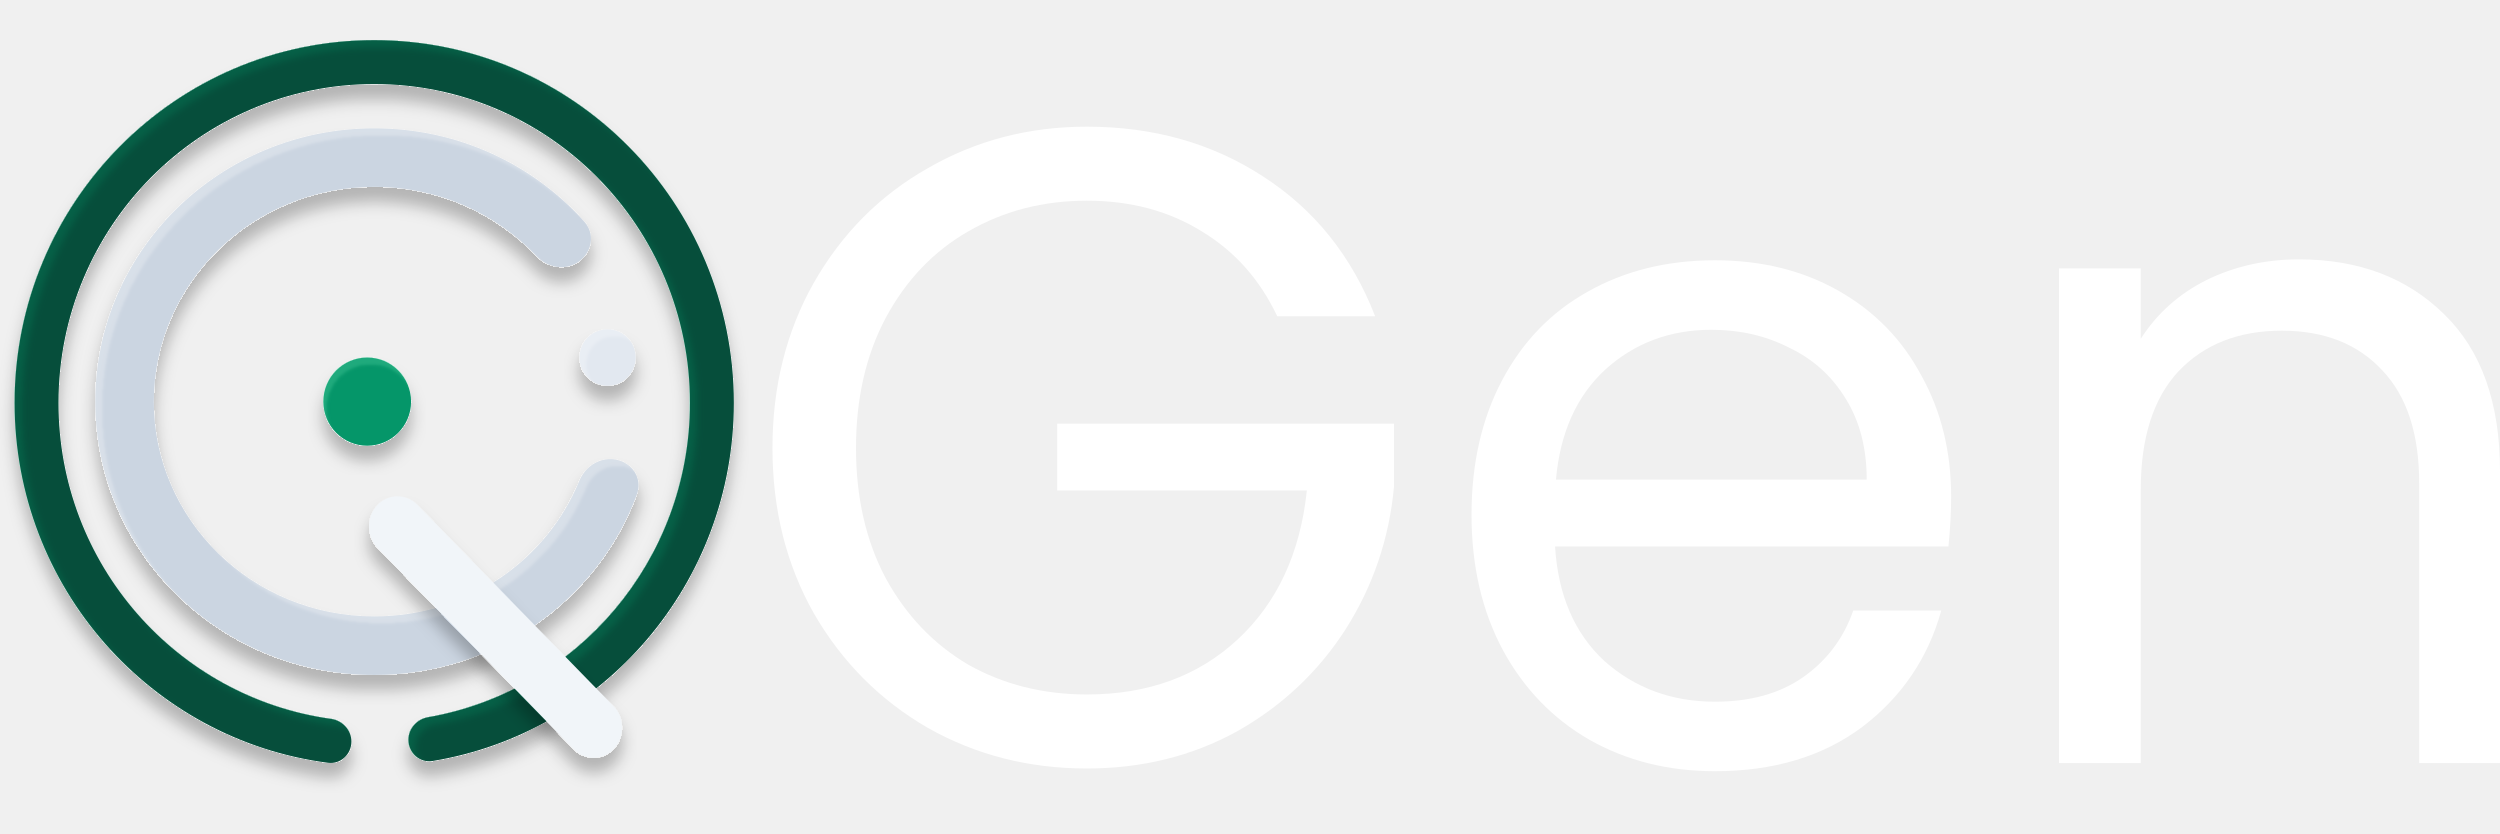
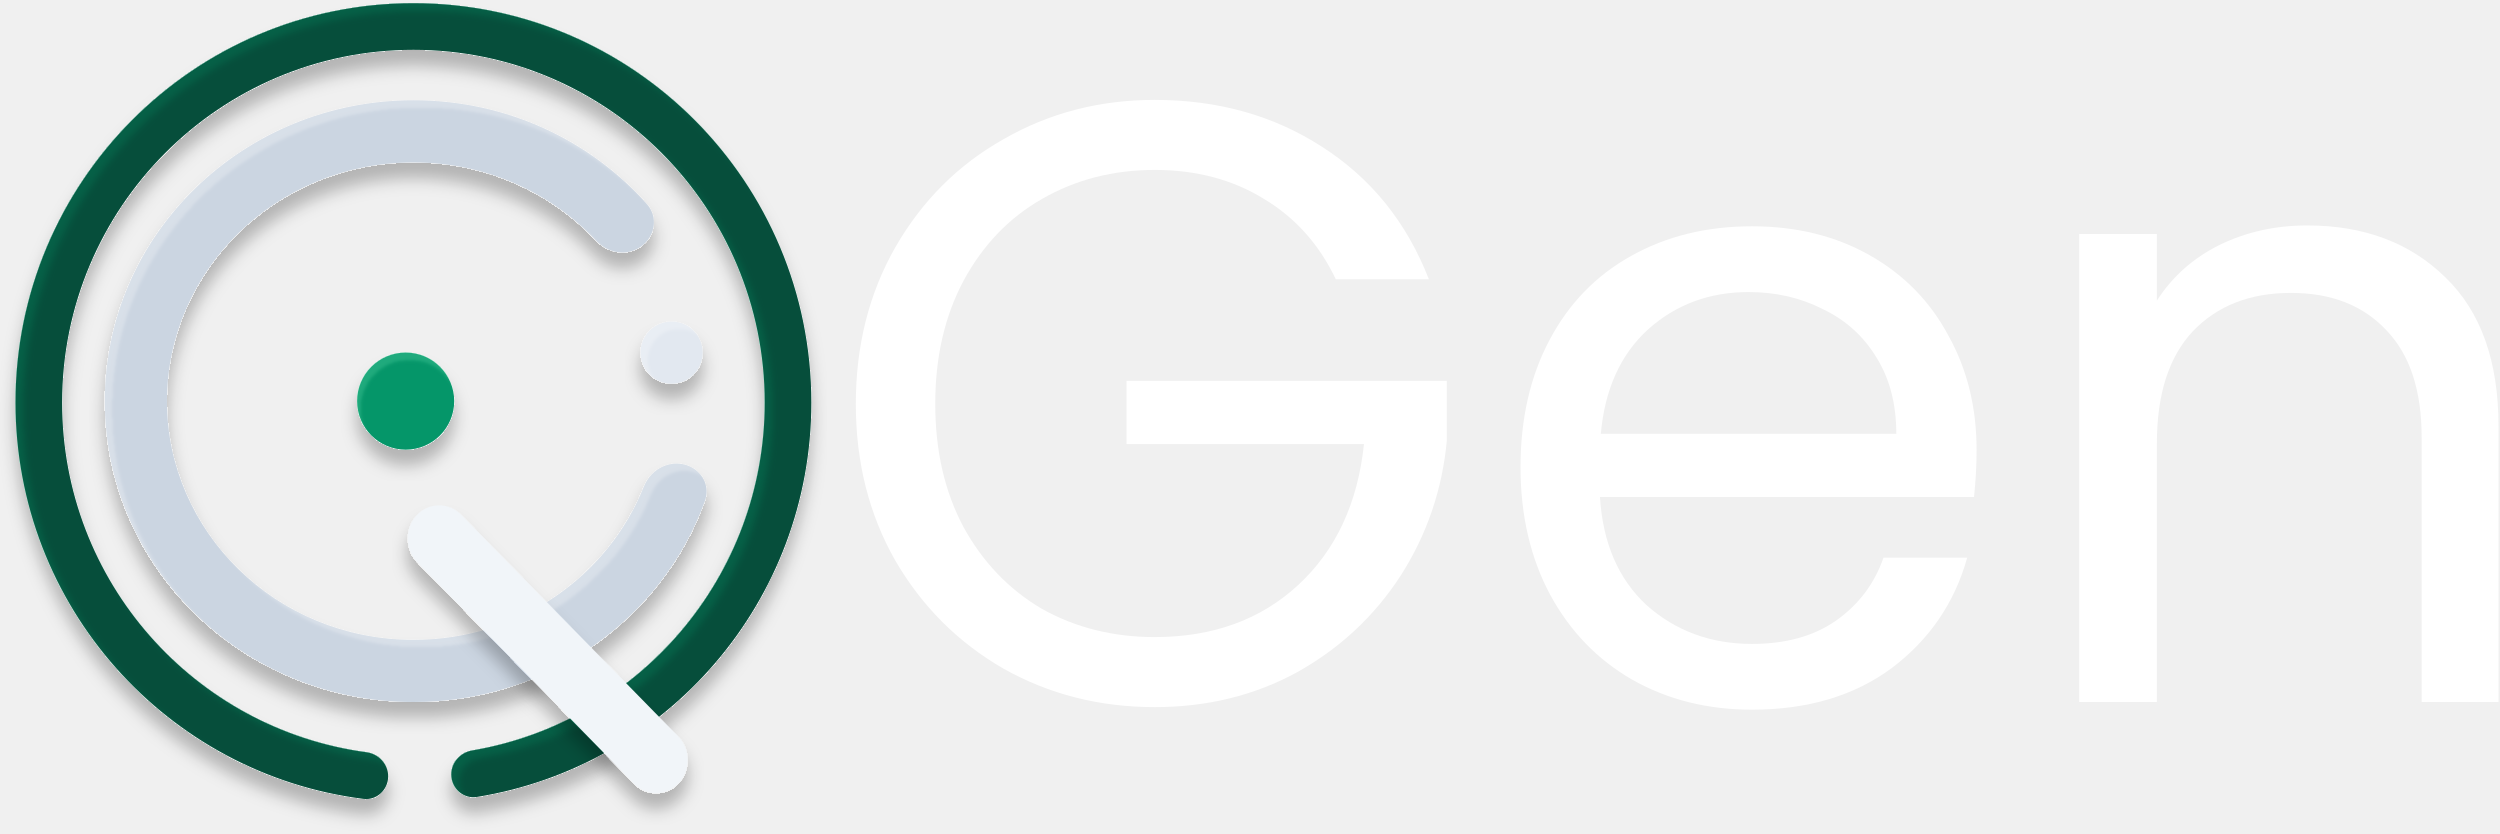
- <svg xmlns="http://www.w3.org/2000/svg" width="150" height="50" fill="none" viewBox="0 0 684 206">
-   <g filter="url(#e)">
-     <path d="m163.92 115.18c-2.515 0.936-4.428 2.984-5.446 5.467-8.839 21.566-30.436 37.011-56.059 37.011-33.642 0-60.342-26.624-60.342-58.769 0-32.145 26.701-58.769 60.342-58.769 17.647 0 33.384 7.326 44.359 18.932 2.495 2.638 6.284 3.781 9.686 2.516 5.011-1.863 6.965-7.94 3.401-11.924-13.993-15.645-34.542-25.523-57.446-25.523-42.163 0-76.342 33.475-76.342 74.769 0 41.294 34.18 74.769 76.342 74.769 33.009 0 61.124-20.518 71.777-49.242 2.332-6.286-3.987-11.573-10.272-9.236z" clip-rule="evenodd" fill="#CBD5E1" fill-rule="evenodd" />
+ <svg xmlns="http://www.w3.org/2000/svg" width="150" height="50" viewBox="0 0 644 213" fill="none">
+   <g filter="url(#filter0_di_33_2)">
+     <path d="M171.253 119.147C168.723 120.083 166.803 122.148 165.802 124.652C156.665 147.518 133.791 164 106.532 164C71.051 164 43 136.078 43 102.5C43 68.922 71.051 41 106.532 41C125.304 41 141.997 48.817 153.555 61.152C156.031 63.794 159.811 64.934 163.207 63.678C168.229 61.819 170.185 55.73 166.623 51.73C152.041 35.355 130.527 25 106.532 25C62.608 25 27 59.698 27 102.5C27 145.302 62.608 180 106.532 180C141.145 180 170.594 158.453 181.524 128.372C183.803 122.098 177.513 116.831 171.253 119.147Z" fill="#CBD5E1" />
  </g>
-   <g filter="url(#d)">
-     <ellipse cx="166.22" cy="86.829" rx="7.679" ry="7.718" fill="#E2E8F0" />
+   <g filter="url(#filter1_di_33_2)">
+     <circle cx="173" cy="90" r="8" fill="#E2E8F0" />
  </g>
-   <g filter="url(#c)">
-     <path d="m111.76 191.42c0-3.083 2.33-5.649 5.368-6.177 40.624-7.059 71.651-42.794 71.651-85.99 0-48.29-38.777-87.256-86.389-87.256-47.613 0-86.39 38.966-86.39 87.256 0 44.222 32.519 80.625 74.562 86.444 3.131 0.434 5.58 3.035 5.58 6.195 0 3.479-2.945 6.252-6.395 5.806-48.368-6.259-85.747-47.948-85.747-98.445 0-54.818 44.05-99.256 98.39-99.256 54.339 0 98.389 44.438 98.389 99.256 0 49.335-35.679 90.262-82.426 97.957-3.516 0.578-6.593-2.227-6.593-5.79z" clip-rule="evenodd" fill="#064E3B" fill-rule="evenodd" />
+   <g filter="url(#filter2_di_33_2)">
+     <path d="M116.262 198.663C116.262 195.578 118.595 193.01 121.637 192.496C164.384 185.265 197 147.928 197 102.881C197 52.647 156.44 12 106.5 12C56.56 12 16 52.647 16 102.881C16 148.991 50.174 187.023 94.407 192.957C97.54 193.378 99.992 195.98 99.992 199.141C99.992 202.618 97.049 205.39 93.6 204.955C43.08 198.587 4 155.315 4 102.881C4 46.061 49.891 0 106.5 0C163.109 0 209 46.061 209 102.881C209 154.115 171.688 196.602 122.851 204.46C119.335 205.026 116.262 202.223 116.262 198.663Z" fill="#064E3B" />
  </g>
-   <g filter="url(#b)">
-     <rect transform="matrix(.67583 -.73706 .69791 .71618 97.738 133.21)" width="16.052" height="92.92" rx="8.026" fill="#F1F5F9" />
+   <g filter="url(#filter3_d_33_2)">
+     <path d="M107.489 144.033C104.266 140.743 104.184 135.33 107.305 131.944C110.426 128.557 115.568 128.479 118.79 131.769L174.68 188.833C177.903 192.123 177.985 197.536 174.864 200.922C171.743 204.309 166.601 204.387 163.379 201.097L107.489 144.033Z" fill="#F1F5F9" />
  </g>
-   <path d="m349.45 75.522c-4.751-10.044-11.632-17.783-20.642-23.216-9.01-5.598-19.495-8.397-31.454-8.397s-22.771 2.799-32.437 8.397c-9.502 5.434-17.038 13.337-22.608 23.71-5.406 10.208-8.109 22.064-8.109 35.565 0 13.502 2.703 25.357 8.109 35.565 5.57 10.209 13.106 18.112 22.608 23.71 9.666 5.434 20.478 8.151 32.437 8.151 16.71 0 30.471-5.022 41.283-15.066 10.813-10.044 17.12-23.628 18.922-40.752h-68.314v-18.276h92.15v17.288c-1.311 14.16-5.734 27.168-13.27 39.023-7.536 11.69-17.447 20.993-29.734 27.909-12.286 6.751-25.965 10.126-41.037 10.126-15.891 0-30.389-3.705-43.495-11.114-13.106-7.574-23.509-18.03-31.208-31.367-7.536-13.336-11.304-28.402-11.304-45.197 0-16.795 3.768-31.86 11.304-45.197 7.699-13.502 18.102-23.957 31.208-31.366 13.106-7.574 27.604-11.361 43.495-11.361 18.184 0 34.239 4.528 48.164 13.584 14.089 9.056 24.327 21.817 30.717 38.282h-26.785z" fill="#fff" />
-   <path d="m533.83 124.92c0 4.281-0.246 8.809-0.737 13.584h-107.63c0.819 13.337 5.324 23.792 13.515 31.366 8.355 7.41 18.43 11.115 30.226 11.115 9.665 0 17.693-2.223 24.082-6.669 6.553-4.61 11.14-10.702 13.761-18.276h24.082c-3.604 13.007-10.813 23.627-21.625 31.86-10.812 8.068-24.246 12.102-40.3 12.102-12.778 0-24.246-2.881-34.403-8.644-9.993-5.763-17.857-13.914-23.591-24.451-5.733-10.703-8.6-23.052-8.6-37.047 0-13.996 2.785-26.263 8.355-36.8 5.57-10.538 13.351-18.606 23.344-24.204 10.157-5.763 21.789-8.644 34.895-8.644 12.778 0 24.082 2.799 33.911 8.397s17.365 13.337 22.608 23.216c5.406 9.714 8.109 20.746 8.109 33.095zm-23.099-4.693c0-8.562-1.884-15.889-5.652-21.981-3.768-6.257-8.928-10.949-15.481-14.078-6.389-3.293-13.516-4.94-21.379-4.94-11.304 0-20.97 3.622-28.997 10.867-7.863 7.245-12.368 17.288-13.515 30.131h85.024z" fill="#fff" />
-   <path d="m628.96 59.962c16.382 0 29.652 5.022 39.809 15.066 10.157 9.879 15.235 24.204 15.235 42.975v79.774h-22.116v-76.564c0-13.501-3.358-23.792-10.075-30.872-6.717-7.245-15.891-10.867-27.522-10.867-11.796 0-21.215 3.705-28.26 11.114-6.88 7.409-10.321 18.194-10.321 32.354v74.835h-22.361v-135.34h22.361v19.264c4.424-6.915 10.403-12.267 17.939-16.054 7.7-3.787 16.137-5.681 25.311-5.681z" fill="#fff" />
-   <g filter="url(#a)">
-     <ellipse cx="100.47" cy="98.889" rx="11.999" ry="12.06" fill="#059669" />
+   <path d="M344.1 71.1C339.847 62.153 333.687 55.26 325.62 50.42C317.553 45.433 308.167 42.94 297.46 42.94C286.753 42.94 277.073 45.433 268.42 50.42C259.913 55.26 253.167 62.3 248.18 71.54C243.34 80.633 240.92 91.193 240.92 103.22C240.92 115.247 243.34 125.807 248.18 134.9C253.167 143.993 259.913 151.033 268.42 156.02C277.073 160.86 286.753 163.28 297.46 163.28C312.42 163.28 324.74 158.807 334.42 149.86C344.1 140.913 349.747 128.813 351.36 113.56H290.2V97.28H372.7V112.68C371.527 125.293 367.567 136.88 360.82 147.44C354.073 157.853 345.2 166.14 334.2 172.3C323.2 178.313 310.953 181.32 297.46 181.32C283.233 181.32 270.253 178.02 258.52 171.42C246.787 164.673 237.473 155.36 230.58 143.48C223.833 131.6 220.46 118.18 220.46 103.22C220.46 88.26 223.833 74.84 230.58 62.96C237.473 50.933 246.787 41.62 258.52 35.02C270.253 28.273 283.233 24.9 297.46 24.9C313.74 24.9 328.113 28.933 340.58 37C353.193 45.067 362.36 56.433 368.08 71.1H344.1Z" fill="white" />
+   <path d="M509.17 115.1C509.17 118.913 508.95 122.947 508.51 127.2H412.15C412.884 139.08 416.917 148.393 424.25 155.14C431.73 161.74 440.75 165.04 451.31 165.04C459.964 165.04 467.15 163.06 472.87 159.1C478.737 154.993 482.844 149.567 485.19 142.82H506.75C503.524 154.407 497.07 163.867 487.39 171.2C477.71 178.387 465.684 181.98 451.31 181.98C439.87 181.98 429.604 179.413 420.51 174.28C411.564 169.147 404.524 161.887 399.39 152.5C394.257 142.967 391.69 131.967 391.69 119.5C391.69 107.033 394.184 96.107 399.17 86.72C404.157 77.333 411.124 70.147 420.07 65.16C429.164 60.027 439.577 57.46 451.31 57.46C462.75 57.46 472.87 59.953 481.67 64.94C490.47 69.927 497.217 76.82 501.91 85.62C506.75 94.273 509.17 104.1 509.17 115.1ZM488.49 110.92C488.49 103.293 486.804 96.767 483.43 91.34C480.057 85.767 475.437 81.587 469.57 78.8C463.85 75.867 457.47 74.4 450.43 74.4C440.31 74.4 431.657 77.627 424.47 84.08C417.43 90.533 413.397 99.48 412.37 110.92H488.49Z" fill="white" />
+   <path d="M594.336 57.24C609.003 57.24 620.883 61.713 629.976 70.66C639.07 79.46 643.616 92.22 643.616 108.94V180H623.816V111.8C623.816 99.773 620.81 90.607 614.796 84.3C608.783 77.847 600.57 74.62 590.156 74.62C579.596 74.62 571.163 77.92 564.856 84.52C558.696 91.12 555.616 100.727 555.616 113.34V180H535.596V59.44H555.616V76.6C559.576 70.44 564.93 65.673 571.676 62.3C578.57 58.927 586.123 57.24 594.336 57.24Z" fill="white" />
+   <g filter="url(#filter4_di_33_2)">
+     <circle cx="104.5" cy="102.5" r="12.5" fill="#059669" />
  </g>
  <defs>
-     <filter id="e" x="22.078" y="24.119" width="156.62" height="157.54" color-interpolation-filters="sRGB" filterUnits="userSpaceOnUse">
+     <filter id="filter0_di_33_2" x="23" y="25" width="163.001" height="163" filterUnits="userSpaceOnUse" color-interpolation-filters="sRGB">
      <feFlood flood-opacity="0" result="BackgroundImageFix" />
-       <feColorMatrix in="SourceAlpha" result="hardAlpha" values="0 0 0 0 0 0 0 0 0 0 0 0 0 0 0 0 0 0 127 0" />
+       <feColorMatrix in="SourceAlpha" type="matrix" values="0 0 0 0 0 0 0 0 0 0 0 0 0 0 0 0 0 0 127 0" result="hardAlpha" />
      <feOffset dy="4" />
      <feGaussianBlur stdDeviation="2" />
      <feComposite in2="hardAlpha" operator="out" />
-       <feColorMatrix values="0 0 0 0 0 0 0 0 0 0 0 0 0 0 0 0 0 0 0.25 0" />
-       <feBlend in2="BackgroundImageFix" result="effect1_dropShadow_25_113" />
-       <feBlend in="SourceGraphic" in2="effect1_dropShadow_25_113" result="shape" />
-       <feColorMatrix in="SourceAlpha" result="hardAlpha" values="0 0 0 0 0 0 0 0 0 0 0 0 0 0 0 0 0 0 127 0" />
+       <feColorMatrix type="matrix" values="0 0 0 0 0 0 0 0 0 0 0 0 0 0 0 0 0 0 0.25 0" />
+       <feBlend mode="normal" in2="BackgroundImageFix" result="effect1_dropShadow_33_2" />
+       <feBlend mode="normal" in="SourceGraphic" in2="effect1_dropShadow_33_2" result="shape" />
+       <feColorMatrix in="SourceAlpha" type="matrix" values="0 0 0 0 0 0 0 0 0 0 0 0 0 0 0 0 0 0 127 0" result="hardAlpha" />
      <feOffset dx="2" dy="2" />
      <feGaussianBlur stdDeviation="0.5" />
-       <feComposite in2="hardAlpha" k2="-1" k3="1" operator="arithmetic" />
-       <feColorMatrix values="0 0 0 0 1 0 0 0 0 1 0 0 0 0 1 0 0 0 0.25 0" />
-       <feBlend in2="shape" result="effect2_innerShadow_25_113" />
+       <feComposite in2="hardAlpha" operator="arithmetic" k2="-1" k3="1" />
+       <feColorMatrix type="matrix" values="0 0 0 0 1 0 0 0 0 1 0 0 0 0 1 0 0 0 0.25 0" />
+       <feBlend mode="normal" in2="shape" result="effect2_innerShadow_33_2" />
    </filter>
-     <filter id="d" x="154.54" y="79.111" width="23.358" height="23.436" color-interpolation-filters="sRGB" filterUnits="userSpaceOnUse">
+     <filter id="filter1_di_33_2" x="161" y="82" width="24" height="24" filterUnits="userSpaceOnUse" color-interpolation-filters="sRGB">
      <feFlood flood-opacity="0" result="BackgroundImageFix" />
-       <feColorMatrix in="SourceAlpha" result="hardAlpha" values="0 0 0 0 0 0 0 0 0 0 0 0 0 0 0 0 0 0 127 0" />
+       <feColorMatrix in="SourceAlpha" type="matrix" values="0 0 0 0 0 0 0 0 0 0 0 0 0 0 0 0 0 0 127 0" result="hardAlpha" />
      <feOffset dy="4" />
      <feGaussianBlur stdDeviation="2" />
      <feComposite in2="hardAlpha" operator="out" />
-       <feColorMatrix values="0 0 0 0 0 0 0 0 0 0 0 0 0 0 0 0 0 0 0.25 0" />
-       <feBlend in2="BackgroundImageFix" result="effect1_dropShadow_25_113" />
-       <feBlend in="SourceGraphic" in2="effect1_dropShadow_25_113" result="shape" />
-       <feColorMatrix in="SourceAlpha" result="hardAlpha" values="0 0 0 0 0 0 0 0 0 0 0 0 0 0 0 0 0 0 127 0" />
+       <feColorMatrix type="matrix" values="0 0 0 0 0 0 0 0 0 0 0 0 0 0 0 0 0 0 0.25 0" />
+       <feBlend mode="normal" in2="BackgroundImageFix" result="effect1_dropShadow_33_2" />
+       <feBlend mode="normal" in="SourceGraphic" in2="effect1_dropShadow_33_2" result="shape" />
+       <feColorMatrix in="SourceAlpha" type="matrix" values="0 0 0 0 0 0 0 0 0 0 0 0 0 0 0 0 0 0 127 0" result="hardAlpha" />
      <feOffset dx="2" dy="2" />
      <feGaussianBlur stdDeviation="0.5" />
-       <feComposite in2="hardAlpha" k2="-1" k3="1" operator="arithmetic" />
-       <feColorMatrix values="0 0 0 0 1 0 0 0 0 1 0 0 0 0 1 0 0 0 0.25 0" />
-       <feBlend in2="shape" result="effect2_innerShadow_25_113" />
+       <feComposite in2="hardAlpha" operator="arithmetic" k2="-1" k3="1" />
+       <feColorMatrix type="matrix" values="0 0 0 0 1 0 0 0 0 1 0 0 0 0 1 0 0 0 0.25 0" />
+       <feBlend mode="normal" in2="shape" result="effect2_innerShadow_33_2" />
    </filter>
-     <filter id="c" x="0" y="0" width="204.78" height="205.75" color-interpolation-filters="sRGB" filterUnits="userSpaceOnUse">
+     <filter id="filter2_di_33_2" x="0" y="0" width="213" height="213" filterUnits="userSpaceOnUse" color-interpolation-filters="sRGB">
      <feFlood flood-opacity="0" result="BackgroundImageFix" />
-       <feColorMatrix in="SourceAlpha" result="hardAlpha" values="0 0 0 0 0 0 0 0 0 0 0 0 0 0 0 0 0 0 127 0" />
+       <feColorMatrix in="SourceAlpha" type="matrix" values="0 0 0 0 0 0 0 0 0 0 0 0 0 0 0 0 0 0 127 0" result="hardAlpha" />
      <feOffset dy="4" />
      <feGaussianBlur stdDeviation="2" />
      <feComposite in2="hardAlpha" operator="out" />
-       <feColorMatrix values="0 0 0 0 0 0 0 0 0 0 0 0 0 0 0 0 0 0 0.25 0" />
-       <feBlend in2="BackgroundImageFix" result="effect1_dropShadow_25_113" />
-       <feBlend in="SourceGraphic" in2="effect1_dropShadow_25_113" result="shape" />
-       <feColorMatrix in="SourceAlpha" result="hardAlpha" values="0 0 0 0 0 0 0 0 0 0 0 0 0 0 0 0 0 0 127 0" />
+       <feColorMatrix type="matrix" values="0 0 0 0 0 0 0 0 0 0 0 0 0 0 0 0 0 0 0.25 0" />
+       <feBlend mode="normal" in2="BackgroundImageFix" result="effect1_dropShadow_33_2" />
+       <feBlend mode="normal" in="SourceGraphic" in2="effect1_dropShadow_33_2" result="shape" />
+       <feColorMatrix in="SourceAlpha" type="matrix" values="0 0 0 0 0 0 0 0 0 0 0 0 0 0 0 0 0 0 127 0" result="hardAlpha" />
      <feOffset dx="2" dy="2" />
      <feGaussianBlur stdDeviation="1" />
-       <feComposite in2="hardAlpha" k2="-1" k3="1" operator="arithmetic" />
-       <feColorMatrix values="0 0 0 0 0.02 0 0 0 0 0.588 0 0 0 0 0.412 0 0 0 0.25 0" />
-       <feBlend in2="shape" result="effect2_innerShadow_25_113" />
+       <feComposite in2="hardAlpha" operator="arithmetic" k2="-1" k3="1" />
+       <feColorMatrix type="matrix" values="0 0 0 0 0.02 0 0 0 0 0.588 0 0 0 0 0.412 0 0 0 0.25 0" />
+       <feBlend mode="normal" in2="shape" result="effect2_innerShadow_33_2" />
    </filter>
-     <filter id="b" x="96.966" y="124.8" width="77.242" height="79.549" color-interpolation-filters="sRGB" filterUnits="userSpaceOnUse">
+     <filter id="filter3_d_33_2" x="101.017" y="129.352" width="80.135" height="82.162" filterUnits="userSpaceOnUse" color-interpolation-filters="sRGB">
      <feFlood flood-opacity="0" result="BackgroundImageFix" />
-       <feColorMatrix in="SourceAlpha" result="hardAlpha" values="0 0 0 0 0 0 0 0 0 0 0 0 0 0 0 0 0 0 127 0" />
+       <feColorMatrix in="SourceAlpha" type="matrix" values="0 0 0 0 0 0 0 0 0 0 0 0 0 0 0 0 0 0 127 0" result="hardAlpha" />
      <feOffset dy="4" />
      <feGaussianBlur stdDeviation="2" />
      <feComposite in2="hardAlpha" operator="out" />
-       <feColorMatrix values="0 0 0 0 0 0 0 0 0 0 0 0 0 0 0 0 0 0 0.25 0" />
-       <feBlend in2="BackgroundImageFix" result="effect1_dropShadow_25_113" />
-       <feBlend in="SourceGraphic" in2="effect1_dropShadow_25_113" result="shape" />
+       <feColorMatrix type="matrix" values="0 0 0 0 0 0 0 0 0 0 0 0 0 0 0 0 0 0 0.25 0" />
+       <feBlend mode="normal" in2="BackgroundImageFix" result="effect1_dropShadow_33_2" />
+       <feBlend mode="normal" in="SourceGraphic" in2="effect1_dropShadow_33_2" result="shape" />
    </filter>
-     <filter id="a" x="84.471" y="86.829" width="31.998" height="32.119" color-interpolation-filters="sRGB" filterUnits="userSpaceOnUse">
+     <filter id="filter4_di_33_2" x="88" y="90" width="33" height="33" filterUnits="userSpaceOnUse" color-interpolation-filters="sRGB">
      <feFlood flood-opacity="0" result="BackgroundImageFix" />
-       <feColorMatrix in="SourceAlpha" result="hardAlpha" values="0 0 0 0 0 0 0 0 0 0 0 0 0 0 0 0 0 0 127 0" />
+       <feColorMatrix in="SourceAlpha" type="matrix" values="0 0 0 0 0 0 0 0 0 0 0 0 0 0 0 0 0 0 127 0" result="hardAlpha" />
      <feOffset dy="4" />
      <feGaussianBlur stdDeviation="2" />
      <feComposite in2="hardAlpha" operator="out" />
-       <feColorMatrix values="0 0 0 0 0 0 0 0 0 0 0 0 0 0 0 0 0 0 0.25 0" />
-       <feBlend in2="BackgroundImageFix" result="effect1_dropShadow_25_113" />
-       <feBlend in="SourceGraphic" in2="effect1_dropShadow_25_113" result="shape" />
-       <feColorMatrix in="SourceAlpha" result="hardAlpha" values="0 0 0 0 0 0 0 0 0 0 0 0 0 0 0 0 0 0 127 0" />
+       <feColorMatrix type="matrix" values="0 0 0 0 0 0 0 0 0 0 0 0 0 0 0 0 0 0 0.25 0" />
+       <feBlend mode="normal" in2="BackgroundImageFix" result="effect1_dropShadow_33_2" />
+       <feBlend mode="normal" in="SourceGraphic" in2="effect1_dropShadow_33_2" result="shape" />
+       <feColorMatrix in="SourceAlpha" type="matrix" values="0 0 0 0 0 0 0 0 0 0 0 0 0 0 0 0 0 0 127 0" result="hardAlpha" />
      <feOffset dx="1" dy="2" />
      <feGaussianBlur stdDeviation="0.5" />
-       <feComposite in2="hardAlpha" k2="-1" k3="1" operator="arithmetic" />
-       <feColorMatrix values="0 0 0 0 0.431 0 0 0 0 0.906 0 0 0 0 0.718 0 0 0 0.25 0" />
-       <feBlend in2="shape" result="effect2_innerShadow_25_113" />
+       <feComposite in2="hardAlpha" operator="arithmetic" k2="-1" k3="1" />
+       <feColorMatrix type="matrix" values="0 0 0 0 0.431 0 0 0 0 0.906 0 0 0 0 0.718 0 0 0 0.25 0" />
+       <feBlend mode="normal" in2="shape" result="effect2_innerShadow_33_2" />
    </filter>
  </defs>
</svg>
